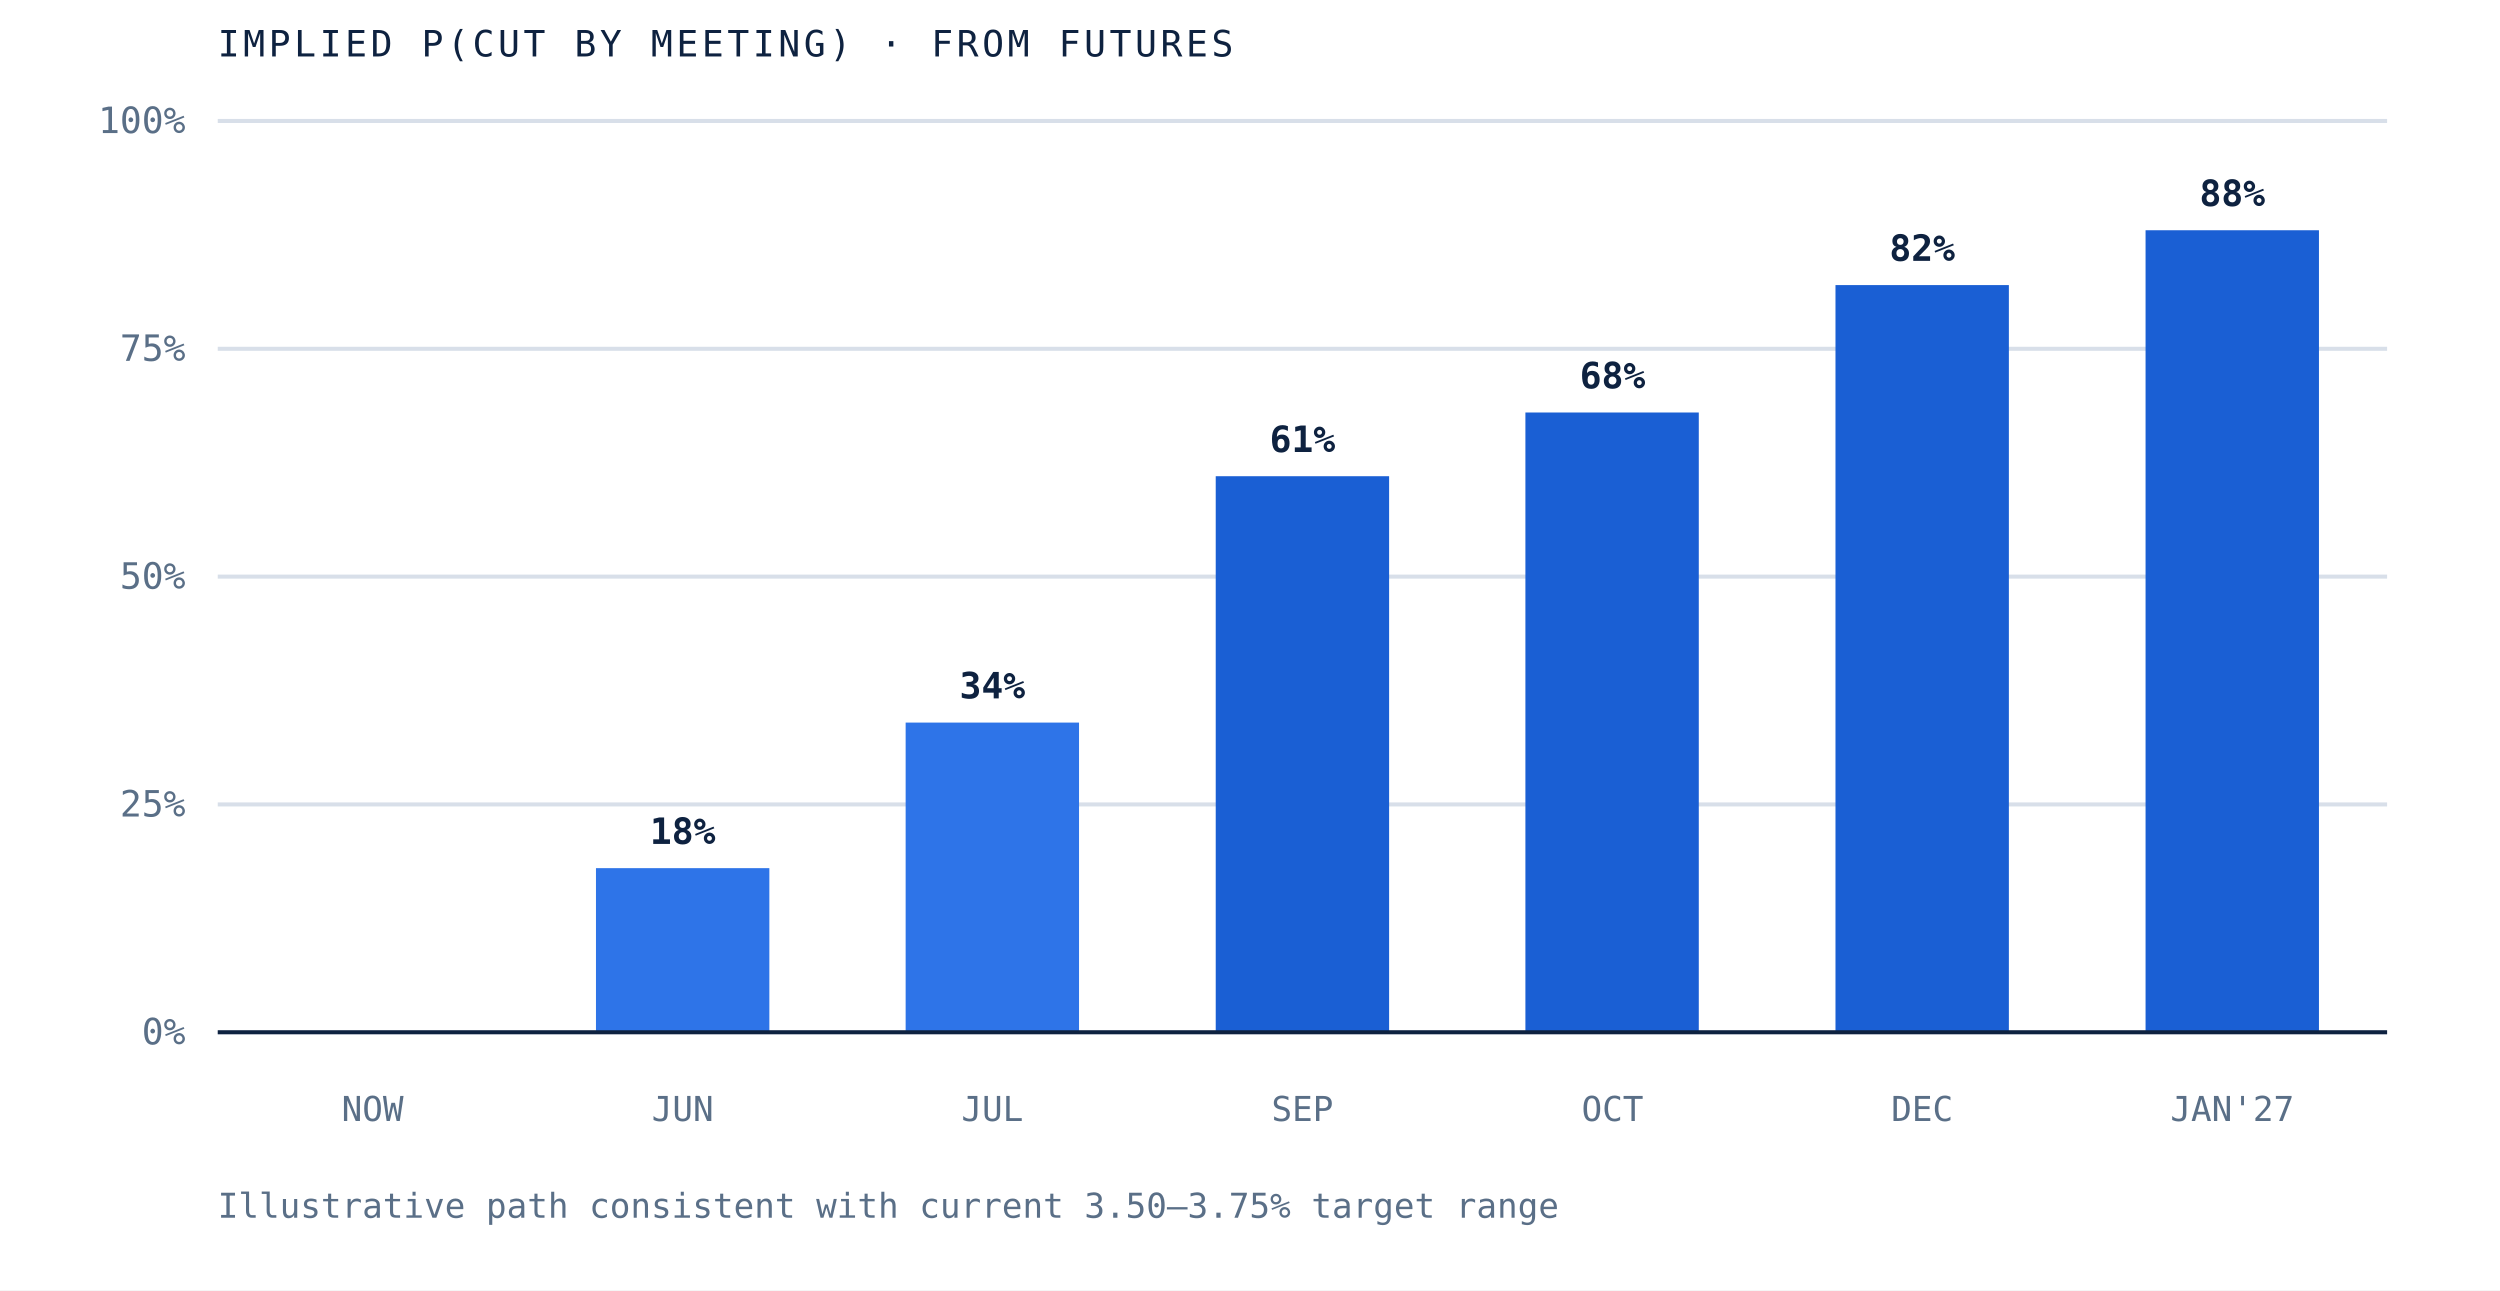
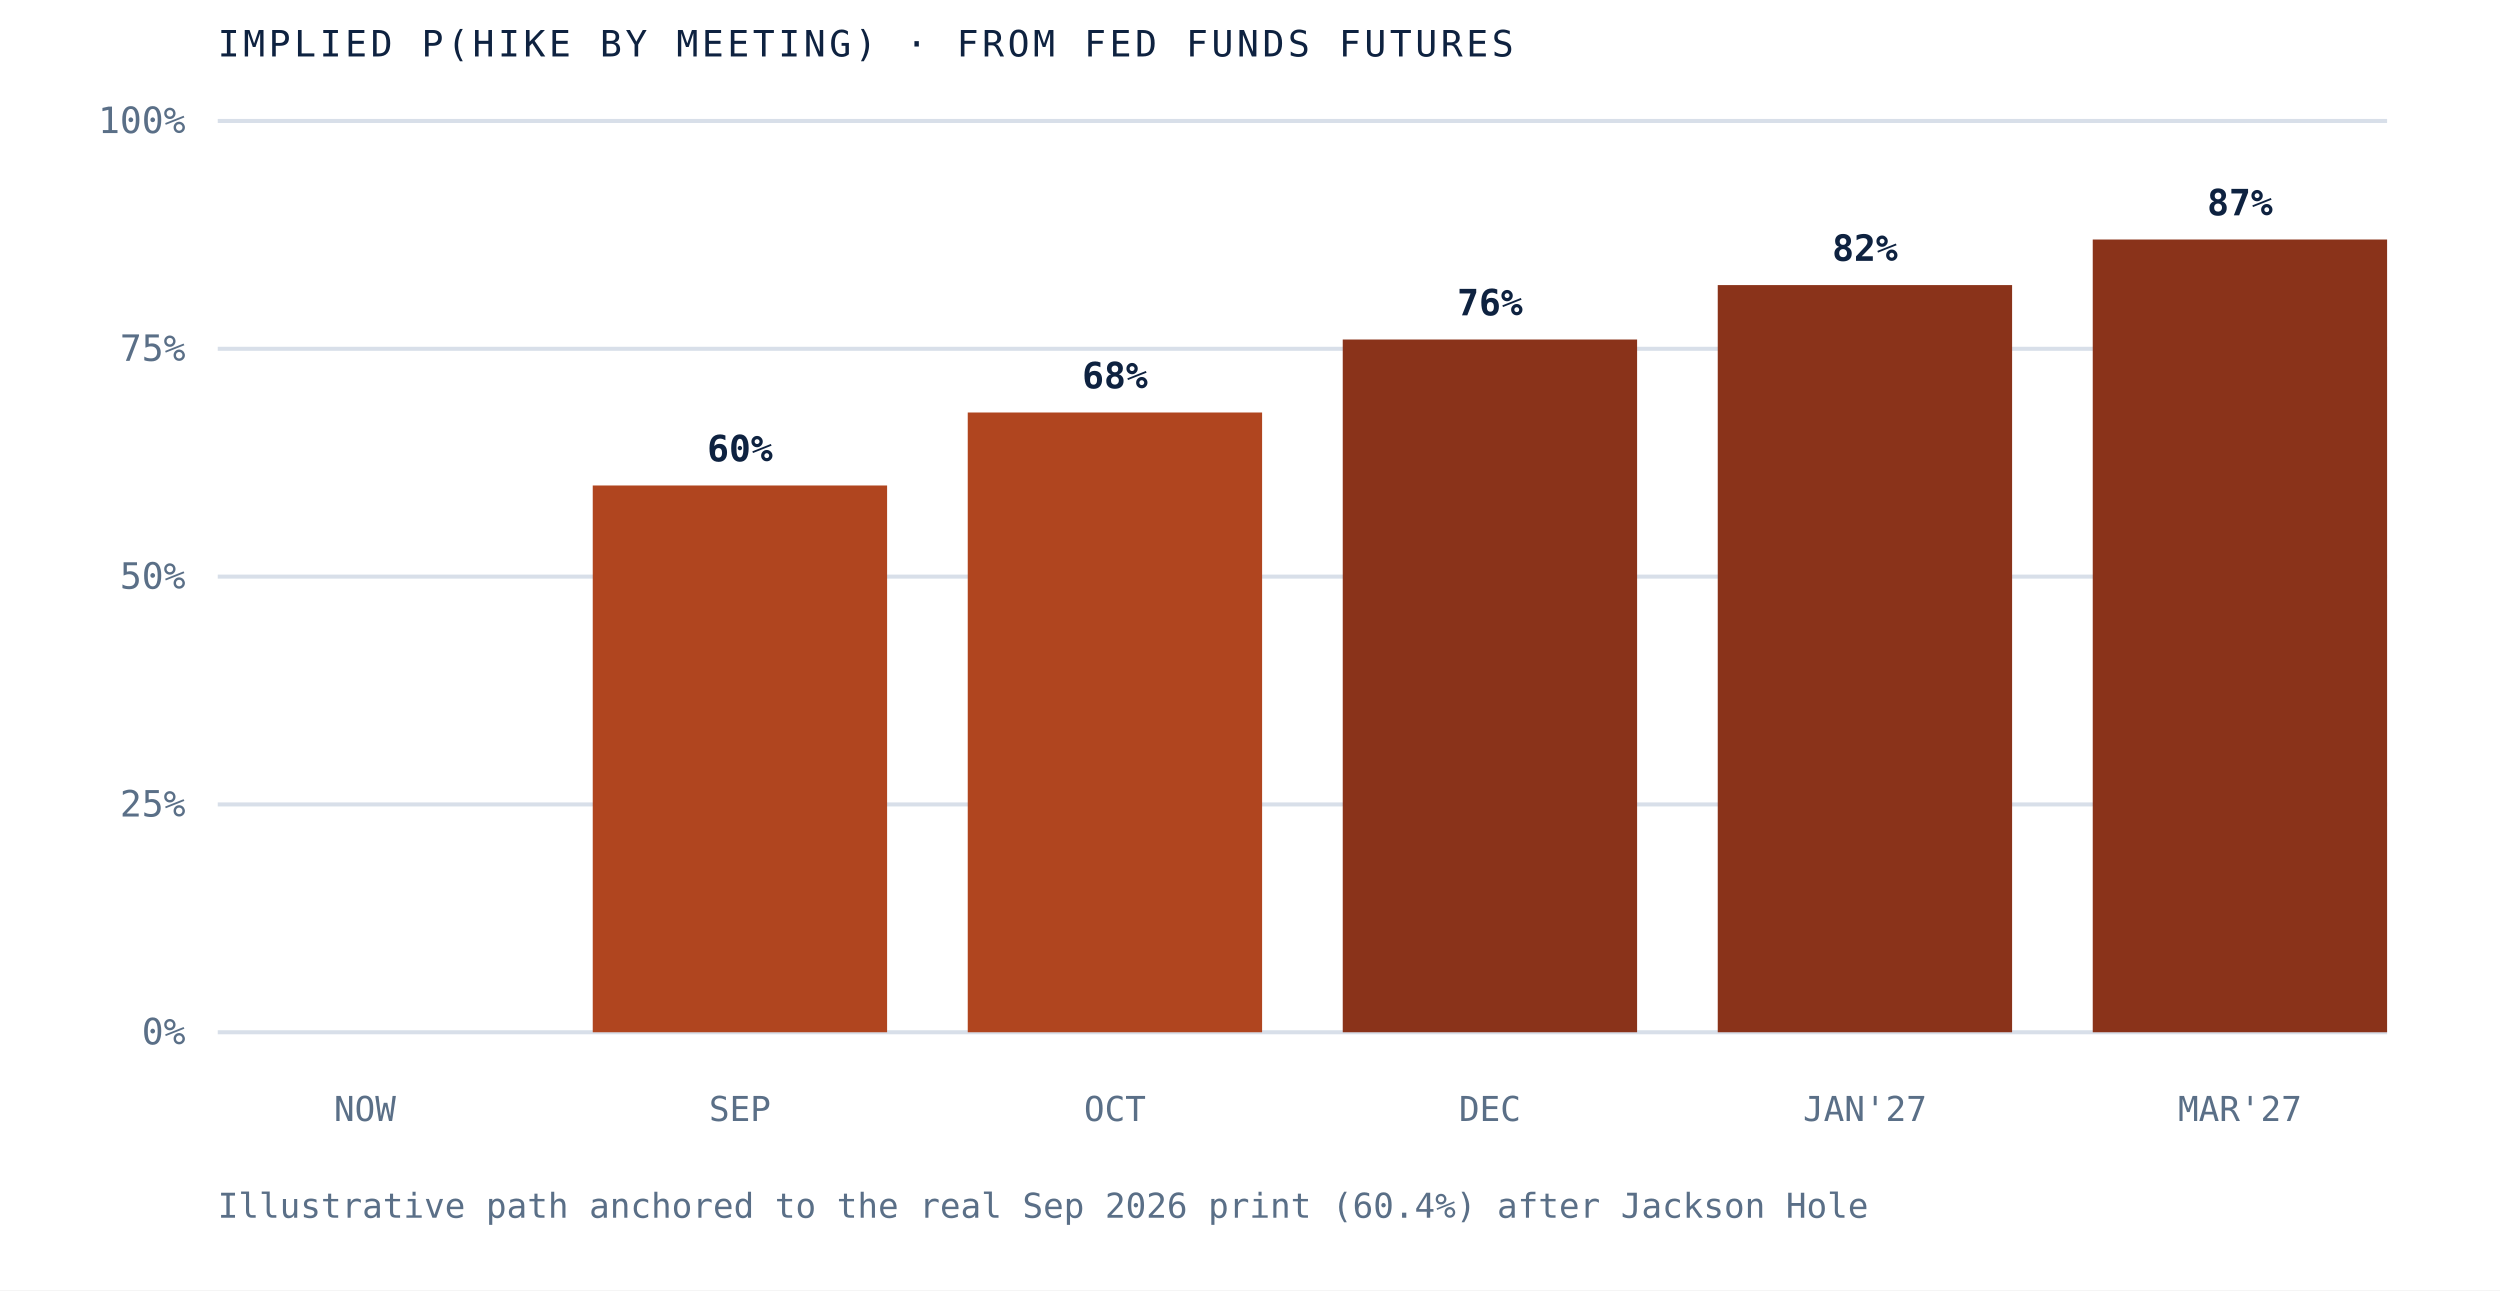
- <svg xmlns="http://www.w3.org/2000/svg" viewBox="0 0 620 320" role="img" aria-label="Market-implied probability of a rate cut by each upcoming FOMC meeting" preserveAspectRatio="xMidYMid meet" style="width:100%;height:auto;display:block">
+ <svg xmlns="http://www.w3.org/2000/svg" viewBox="0 0 620 320" role="img" aria-label="Market-implied probability of a rate hike by each upcoming FOMC meeting, rising into 2027" preserveAspectRatio="xMidYMid meet" style="width:100%;height:auto;display:block">
  <rect x="0" y="0" width="620" height="320" fill="white" />
  <line x1="54" y1="256.0" x2="592" y2="256.0" stroke="#d8dfe9" stroke-width="1" />
  <text x="46" y="259.0" text-anchor="end" font-family="'JetBrains Mono', monospace" font-size="9" fill="#5a6f87">0%</text>
  <line x1="54" y1="199.5" x2="592" y2="199.5" stroke="#d8dfe9" stroke-width="1" />
  <text x="46" y="202.5" text-anchor="end" font-family="'JetBrains Mono', monospace" font-size="9" fill="#5a6f87">25%</text>
  <line x1="54" y1="143.0" x2="592" y2="143.0" stroke="#d8dfe9" stroke-width="1" />
  <text x="46" y="146.0" text-anchor="end" font-family="'JetBrains Mono', monospace" font-size="9" fill="#5a6f87">50%</text>
  <line x1="54" y1="86.5" x2="592" y2="86.5" stroke="#d8dfe9" stroke-width="1" />
  <text x="46" y="89.5" text-anchor="end" font-family="'JetBrains Mono', monospace" font-size="9" fill="#5a6f87">75%</text>
  <line x1="54" y1="30.0" x2="592" y2="30.0" stroke="#d8dfe9" stroke-width="1" />
  <text x="46" y="33.0" text-anchor="end" font-family="'JetBrains Mono', monospace" font-size="9" fill="#5a6f87">100%</text>
-   <rect x="70.9" y="256.0" width="43.0" height="0.0" fill="#d8dfe9" opacity="0.6" />
-   <text x="92.4" y="278" text-anchor="middle" font-family="'JetBrains Mono', monospace" font-size="8.5" fill="#5a6f87">NOW</text>
-   <rect x="147.8" y="215.3" width="43.0" height="40.7" fill="#2e74e8" opacity="1" />
-   <text x="169.3" y="209.3" text-anchor="middle" font-family="'JetBrains Mono', monospace" font-size="9" font-weight="bold" fill="#0e2240">18%</text>
-   <text x="169.3" y="278" text-anchor="middle" font-family="'JetBrains Mono', monospace" font-size="8.5" fill="#5a6f87">JUN</text>
-   <rect x="224.6" y="179.2" width="43.0" height="76.8" fill="#2e74e8" opacity="1" />
-   <text x="246.1" y="173.2" text-anchor="middle" font-family="'JetBrains Mono', monospace" font-size="9" font-weight="bold" fill="#0e2240">34%</text>
-   <text x="246.1" y="278" text-anchor="middle" font-family="'JetBrains Mono', monospace" font-size="8.5" fill="#5a6f87">JUL</text>
-   <rect x="301.5" y="118.1" width="43.0" height="137.9" fill="#1a5fd4" opacity="1" />
-   <text x="323.0" y="112.1" text-anchor="middle" font-family="'JetBrains Mono', monospace" font-size="9" font-weight="bold" fill="#0e2240">61%</text>
-   <text x="323.0" y="278" text-anchor="middle" font-family="'JetBrains Mono', monospace" font-size="8.5" fill="#5a6f87">SEP</text>
-   <rect x="378.3" y="102.3" width="43.0" height="153.7" fill="#1a5fd4" opacity="1" />
-   <text x="399.9" y="96.3" text-anchor="middle" font-family="'JetBrains Mono', monospace" font-size="9" font-weight="bold" fill="#0e2240">68%</text>
-   <text x="399.9" y="278" text-anchor="middle" font-family="'JetBrains Mono', monospace" font-size="8.5" fill="#5a6f87">OCT</text>
-   <rect x="455.2" y="70.7" width="43.0" height="185.3" fill="#1a5fd4" opacity="1" />
-   <text x="476.7" y="64.7" text-anchor="middle" font-family="'JetBrains Mono', monospace" font-size="9" font-weight="bold" fill="#0e2240">82%</text>
-   <text x="476.7" y="278" text-anchor="middle" font-family="'JetBrains Mono', monospace" font-size="8.5" fill="#5a6f87">DEC</text>
-   <rect x="532.1" y="57.1" width="43.0" height="198.9" fill="#1a5fd4" opacity="1" />
-   <text x="553.6" y="51.1" text-anchor="middle" font-family="'JetBrains Mono', monospace" font-size="9" font-weight="bold" fill="#0e2240">88%</text>
-   <text x="553.6" y="278" text-anchor="middle" font-family="'JetBrains Mono', monospace" font-size="8.5" fill="#5a6f87">JAN'27</text>
-   <line x1="54" y1="256" x2="592" y2="256" stroke="#0e2240" stroke-width="1" />
-   <text x="54" y="14" font-family="'JetBrains Mono', monospace" font-size="9" letter-spacing="0.1em" fill="#0e2240">IMPLIED P(CUT BY MEETING) · FROM FUTURES</text>
-   <text x="54" y="302" font-family="'JetBrains Mono', monospace" font-size="8.5" fill="#5a6f87">Illustrative path consistent with current 3.50–3.75% target range</text>
+   <rect x="54.0" y="256.0" width="73.0" height="0.0" fill="#d8dfe9" opacity="0.6" />
+   <text x="90.5" y="278" text-anchor="middle" font-family="'JetBrains Mono', monospace" font-size="8.5" fill="#5a6f87">NOW</text>
+   <rect x="147.0" y="120.4" width="73.0" height="135.6" fill="#b0451f" opacity="1" />
+   <text x="183.5" y="114.4" text-anchor="middle" font-family="'JetBrains Mono', monospace" font-size="9" font-weight="bold" fill="#0e2240">60%</text>
+   <text x="183.5" y="278" text-anchor="middle" font-family="'JetBrains Mono', monospace" font-size="8.5" fill="#5a6f87">SEP</text>
+   <rect x="240.0" y="102.3" width="73.0" height="153.7" fill="#b0451f" opacity="1" />
+   <text x="276.5" y="96.3" text-anchor="middle" font-family="'JetBrains Mono', monospace" font-size="9" font-weight="bold" fill="#0e2240">68%</text>
+   <text x="276.5" y="278" text-anchor="middle" font-family="'JetBrains Mono', monospace" font-size="8.5" fill="#5a6f87">OCT</text>
+   <rect x="333.0" y="84.2" width="73.0" height="171.8" fill="#8a331a" opacity="1" />
+   <text x="369.5" y="78.2" text-anchor="middle" font-family="'JetBrains Mono', monospace" font-size="9" font-weight="bold" fill="#0e2240">76%</text>
+   <text x="369.5" y="278" text-anchor="middle" font-family="'JetBrains Mono', monospace" font-size="8.5" fill="#5a6f87">DEC</text>
+   <rect x="426.0" y="70.7" width="73.0" height="185.3" fill="#8a331a" opacity="1" />
+   <text x="462.5" y="64.7" text-anchor="middle" font-family="'JetBrains Mono', monospace" font-size="9" font-weight="bold" fill="#0e2240">82%</text>
+   <text x="462.5" y="278" text-anchor="middle" font-family="'JetBrains Mono', monospace" font-size="8.5" fill="#5a6f87">JAN'27</text>
+   <rect x="519.0" y="59.4" width="73.0" height="196.6" fill="#8a331a" opacity="1" />
+   <text x="555.5" y="53.4" text-anchor="middle" font-family="'JetBrains Mono', monospace" font-size="9" font-weight="bold" fill="#0e2240">87%</text>
+   <text x="555.5" y="278" text-anchor="middle" font-family="'JetBrains Mono', monospace" font-size="8.5" fill="#5a6f87">MAR'27</text>
+   <text x="54" y="14" font-family="'JetBrains Mono', monospace" font-size="9" letter-spacing="0.1em" fill="#0e2240">IMPLIED P(HIKE BY MEETING) · FROM FED FUNDS FUTURES</text>
+   <text x="54" y="302" font-family="'JetBrains Mono', monospace" font-size="8.5" fill="#5a6f87">Illustrative path anchored to the real Sep 2026 print (60.4%) after Jackson Hole</text>
</svg>
